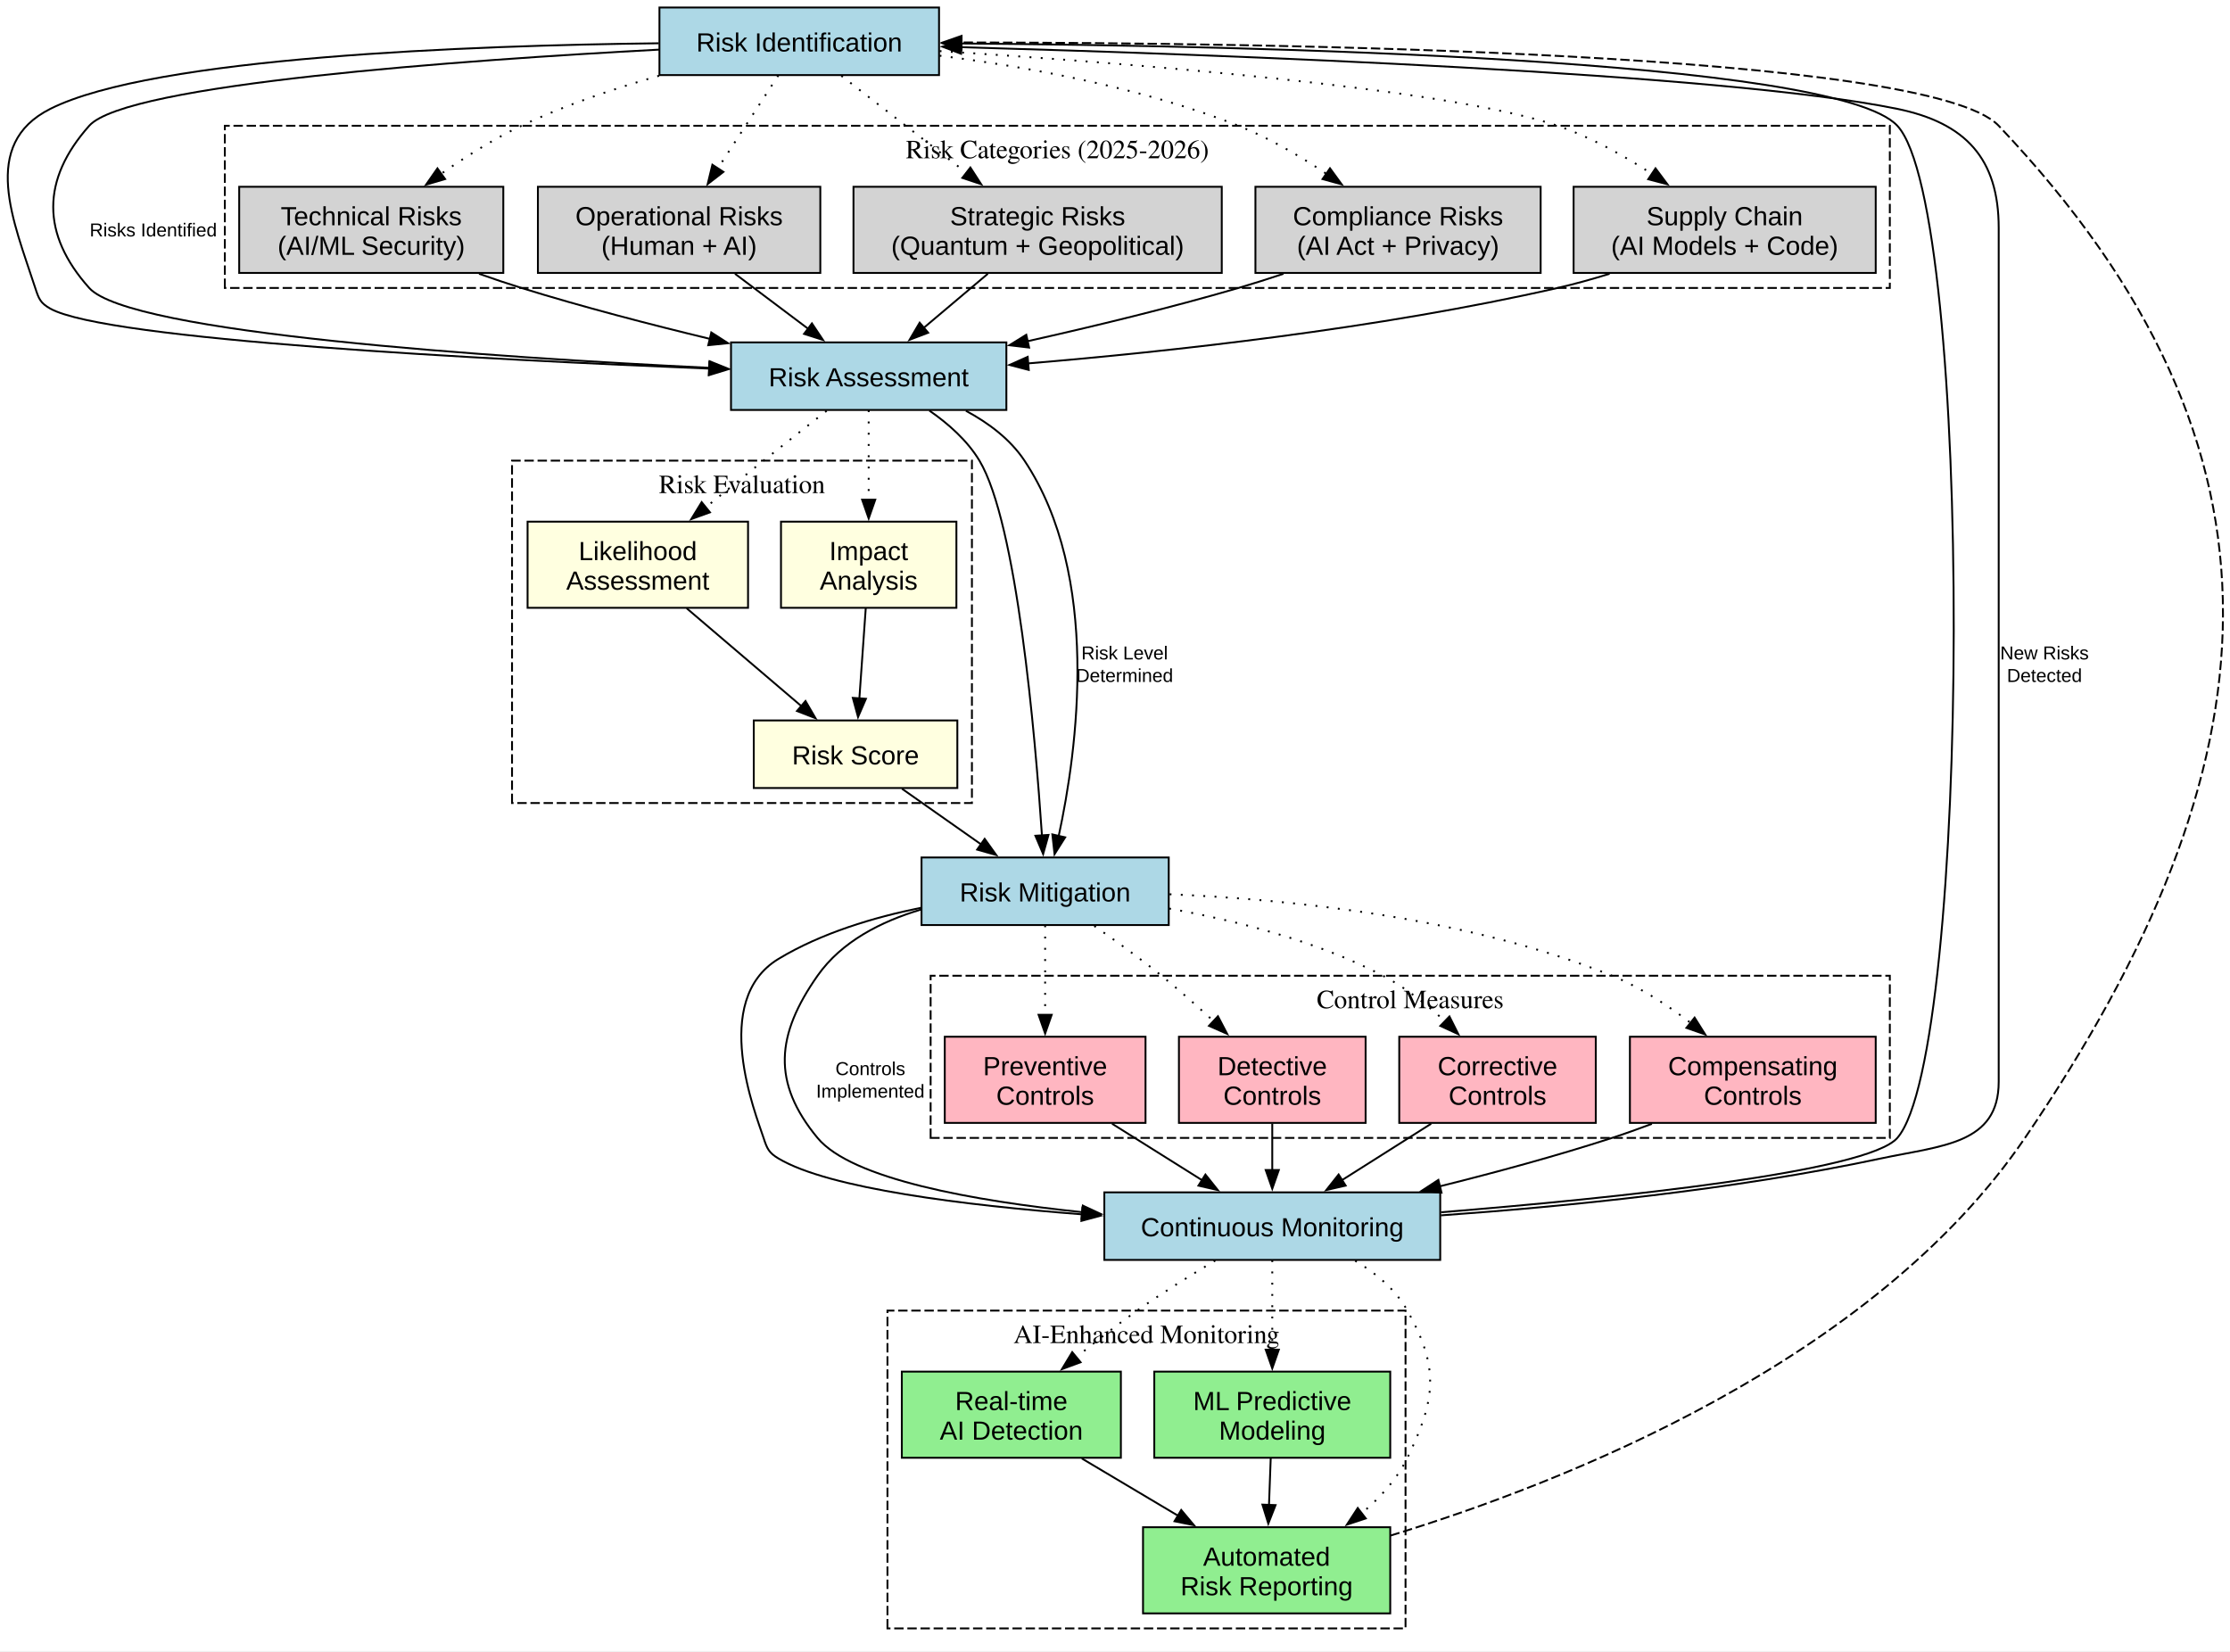
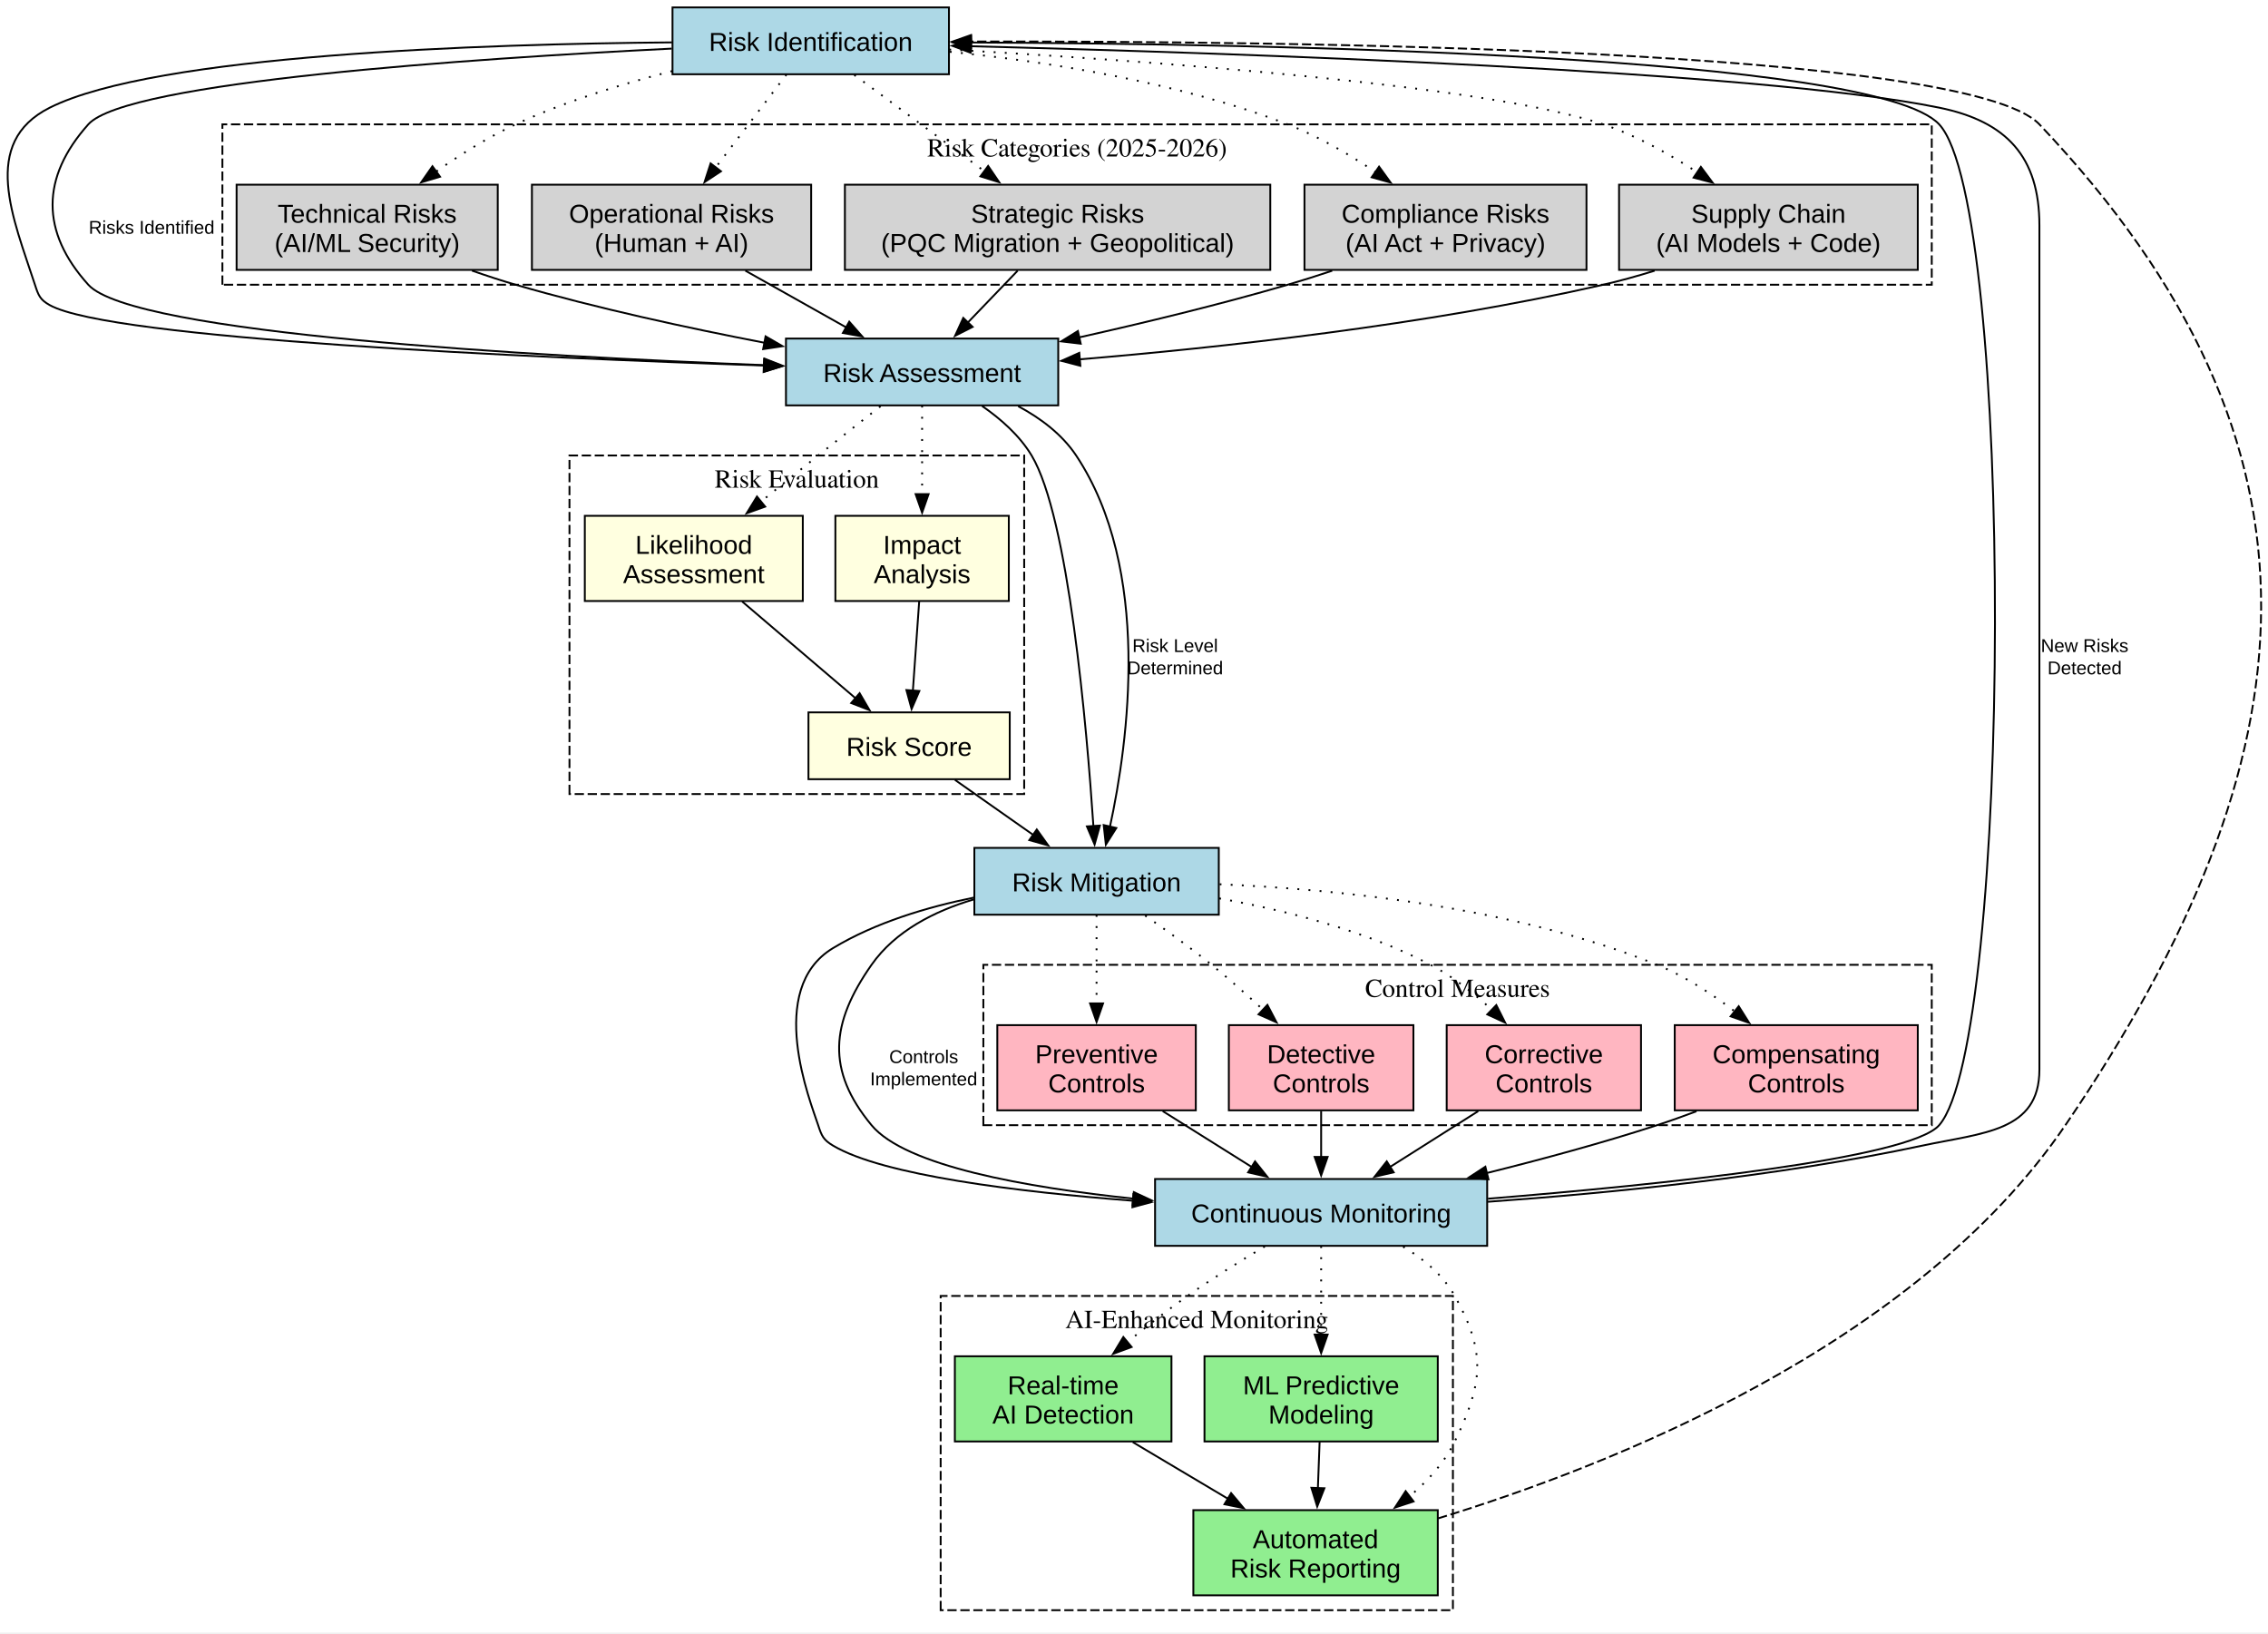
- <svg xmlns="http://www.w3.org/2000/svg" width="1188pt" height="880pt" viewBox="0.00 0.00 1188.00 880.00">
+ <svg xmlns="http://www.w3.org/2000/svg" width="1222pt" height="880pt" viewBox="0.00 0.00 1222.00 880.00">
  <g id="graph0" class="graph" transform="scale(1 1) rotate(0) translate(4 875.5)">
-     <polygon fill="white" stroke="none" points="-4,4 -4,-875.5 1184.29,-875.5 1184.29,4 -4,4" />
+     <polygon fill="white" stroke="none" points="-4,4 -4,-875.5 1218.34,-875.5 1218.34,4 -4,4" />
    <g id="clust1" class="cluster">
-       <polygon fill="none" stroke="black" stroke-dasharray="5,2" points="115.78,-722.1 115.78,-808.5 1002.78,-808.5 1002.78,-722.1 115.78,-722.1" />
-       <text xml:space="preserve" text-anchor="middle" x="559.28" y="-791.2" font-family="Times,serif" font-size="14.00">Risk Categories (2025-2026)</text>
+       <polygon fill="none" stroke="black" stroke-dasharray="5,2" points="115.83,-722.1 115.83,-808.5 1036.83,-808.5 1036.83,-722.1 115.83,-722.1" />
+       <text xml:space="preserve" text-anchor="middle" x="576.33" y="-791.2" font-family="Times,serif" font-size="14.00">Risk Categories (2025-2026)</text>
    </g>
    <g id="clust2" class="cluster">
-       <polygon fill="none" stroke="black" stroke-dasharray="5,2" points="268.78,-447.7 268.78,-630.1 513.78,-630.1 513.78,-447.7 268.78,-447.7" />
-       <text xml:space="preserve" text-anchor="middle" x="391.28" y="-612.8" font-family="Times,serif" font-size="14.00">Risk Evaluation</text>
+       <polygon fill="none" stroke="black" stroke-dasharray="5,2" points="302.83,-447.7 302.83,-630.1 547.83,-630.1 547.83,-447.7 302.83,-447.7" />
+       <text xml:space="preserve" text-anchor="middle" x="425.33" y="-612.8" font-family="Times,serif" font-size="14.00">Risk Evaluation</text>
    </g>
    <g id="clust3" class="cluster">
-       <polygon fill="none" stroke="black" stroke-dasharray="5,2" points="491.78,-269.3 491.78,-355.7 1002.78,-355.7 1002.78,-269.3 491.78,-269.3" />
-       <text xml:space="preserve" text-anchor="middle" x="747.28" y="-338.4" font-family="Times,serif" font-size="14.00">Control Measures</text>
+       <polygon fill="none" stroke="black" stroke-dasharray="5,2" points="525.83,-269.3 525.83,-355.7 1036.83,-355.7 1036.83,-269.3 525.83,-269.3" />
+       <text xml:space="preserve" text-anchor="middle" x="781.33" y="-338.4" font-family="Times,serif" font-size="14.00">Control Measures</text>
    </g>
    <g id="clust4" class="cluster">
-       <polygon fill="none" stroke="black" stroke-dasharray="5,2" points="468.78,-8 468.78,-177.3 744.78,-177.3 744.78,-8 468.78,-8" />
-       <text xml:space="preserve" text-anchor="middle" x="606.78" y="-160" font-family="Times,serif" font-size="14.00">AI-Enhanced Monitoring</text>
+       <polygon fill="none" stroke="black" stroke-dasharray="5,2" points="502.83,-8 502.83,-177.3 778.83,-177.3 778.83,-8 502.83,-8" />
+       <text xml:space="preserve" text-anchor="middle" x="640.83" y="-160" font-family="Times,serif" font-size="14.00">AI-Enhanced Monitoring</text>
    </g>
    <g id="node1" class="node">
-       <polygon fill="lightblue" stroke="black" points="496.26,-871.5 347.31,-871.5 347.31,-835.5 496.26,-835.5 496.26,-871.5" />
-       <text xml:space="preserve" text-anchor="middle" x="421.78" y="-848.08" font-family="Arial" font-size="14.00">Risk Identification</text>
+       <polygon fill="lightblue" stroke="black" points="507.3,-871.5 358.35,-871.5 358.35,-835.5 507.3,-835.5 507.3,-871.5" />
+       <text xml:space="preserve" text-anchor="middle" x="432.83" y="-848.08" font-family="Arial" font-size="14.00">Risk Identification</text>
    </g>
    <g id="node2" class="node">
-       <polygon fill="lightblue" stroke="black" points="532.13,-693.1 385.43,-693.1 385.43,-657.1 532.13,-657.1 532.13,-693.1" />
-       <text xml:space="preserve" text-anchor="middle" x="458.78" y="-669.68" font-family="Arial" font-size="14.00">Risk Assessment</text>
+       <polygon fill="lightblue" stroke="black" points="566.18,-693.1 419.48,-693.1 419.48,-657.1 566.18,-657.1 566.18,-693.1" />
+       <text xml:space="preserve" text-anchor="middle" x="492.83" y="-669.68" font-family="Arial" font-size="14.00">Risk Assessment</text>
    </g>
    <g id="edge1" class="edge">
-       <path fill="none" stroke="black" d="M346.95,-852.45C247.46,-851.29 77.77,-845.14 22.78,-817.5 -14.99,-798.51 3.33,-757.32 14.78,-722.1 16.65,-716.35 17.51,-714.06 22.78,-711.1 52.58,-694.39 255.91,-683.88 374.09,-679.11" />
-       <polygon fill="black" stroke="black" points="373.89,-682.62 383.74,-678.72 373.61,-675.62 373.89,-682.62" />
+       <path fill="none" stroke="black" d="M358.09,-852.67C256.18,-851.8 79.75,-846.03 22.83,-817.5 -14.96,-798.56 3.26,-757.66 14.83,-722.1 16.7,-716.35 17.55,-714.04 22.83,-711.1 55.53,-692.89 281.59,-682.83 407.9,-678.57" />
+       <polygon fill="black" stroke="black" points="407.67,-682.08 417.54,-678.25 407.43,-675.09 407.67,-682.08" />
    </g>
    <g id="edge34" class="edge">
-       <path fill="none" stroke="black" d="M347.23,-849.07C242.78,-843.48 63.34,-830.75 43.53,-808.5 18,-779.82 17.92,-750.71 43.53,-722.1 65.16,-697.95 259.13,-685.09 374.16,-679.54" />
-       <polygon fill="black" stroke="black" points="374.05,-683.05 383.87,-679.08 373.72,-676.05 374.05,-683.05" />
-       <text xml:space="preserve" text-anchor="middle" x="77.66" y="-749.55" font-family="Arial" font-size="10.00">Risks Identified</text>
+       <path fill="none" stroke="black" d="M357.9,-849.31C250.69,-843.98 64.11,-831.48 43.58,-808.5 17.99,-779.86 17.84,-750.6 43.58,-722.1 67.49,-695.61 284.62,-683.53 408.04,-678.77" />
+       <polygon fill="black" stroke="black" points="407.95,-682.27 417.81,-678.4 407.68,-675.28 407.95,-682.27" />
+       <text xml:space="preserve" text-anchor="middle" x="77.7" y="-749.55" font-family="Arial" font-size="10.00">Risks Identified</text>
    </g>
    <g id="node5" class="node">
-       <polygon fill="lightgrey" stroke="black" points="264.13,-776 123.43,-776 123.43,-730.1 264.13,-730.1 264.13,-776" />
-       <text xml:space="preserve" text-anchor="middle" x="193.78" y="-755.5" font-family="Arial" font-size="14.00">Technical Risks</text>
-       <text xml:space="preserve" text-anchor="middle" x="193.78" y="-739.75" font-family="Arial" font-size="14.00">(AI/ML Security)</text>
+       <polygon fill="lightgrey" stroke="black" points="264.18,-776 123.48,-776 123.48,-730.1 264.18,-730.1 264.18,-776" />
+       <text xml:space="preserve" text-anchor="middle" x="193.83" y="-755.5" font-family="Arial" font-size="14.00">Technical Risks</text>
+       <text xml:space="preserve" text-anchor="middle" x="193.83" y="-739.75" font-family="Arial" font-size="14.00">(AI/ML Security)</text>
    </g>
    <g id="edge5" class="edge">
-       <path fill="none" stroke="black" stroke-dasharray="1,5" d="M347.1,-835.14C323.1,-828.3 296.79,-819.42 273.78,-808.5 259.01,-801.48 243.9,-791.93 230.85,-782.78" />
-       <polygon fill="black" stroke="black" points="233.13,-780.11 222.97,-777.12 229.04,-785.8 233.13,-780.11" />
+       <path fill="none" stroke="black" stroke-dasharray="1,5" d="M358.22,-837.22C330.96,-830.26 300.34,-820.78 273.83,-808.5 258.98,-801.62 243.86,-792.1 230.81,-782.94" />
+       <polygon fill="black" stroke="black" points="233.1,-780.28 222.94,-777.26 229.01,-785.95 233.1,-780.28" />
    </g>
    <g id="node6" class="node">
-       <polygon fill="lightgrey" stroke="black" points="433.01,-776 282.56,-776 282.56,-730.1 433.01,-730.1 433.01,-776" />
-       <text xml:space="preserve" text-anchor="middle" x="357.78" y="-755.5" font-family="Arial" font-size="14.00">Operational Risks</text>
-       <text xml:space="preserve" text-anchor="middle" x="357.78" y="-739.75" font-family="Arial" font-size="14.00">(Human + AI)</text>
+       <polygon fill="lightgrey" stroke="black" points="433.05,-776 282.6,-776 282.6,-730.1 433.05,-730.1 433.05,-776" />
+       <text xml:space="preserve" text-anchor="middle" x="357.83" y="-755.5" font-family="Arial" font-size="14.00">Operational Risks</text>
+       <text xml:space="preserve" text-anchor="middle" x="357.83" y="-739.75" font-family="Arial" font-size="14.00">(Human + AI)</text>
    </g>
    <g id="edge6" class="edge">
-       <path fill="none" stroke="black" stroke-dasharray="1,5" d="M410.64,-835.35C401.71,-821.63 388.96,-802.01 378.22,-785.49" />
-       <polygon fill="black" stroke="black" points="381.38,-783.93 373,-777.45 375.51,-787.74 381.38,-783.93" />
+       <path fill="none" stroke="black" stroke-dasharray="1,5" d="M419.76,-835.35C409.21,-821.5 394.09,-801.65 381.42,-785.02" />
+       <polygon fill="black" stroke="black" points="384.45,-783.22 375.61,-777.39 378.88,-787.46 384.45,-783.22" />
    </g>
    <g id="node7" class="node">
-       <polygon fill="lightgrey" stroke="black" points="646.88,-776 450.68,-776 450.68,-730.1 646.88,-730.1 646.88,-776" />
-       <text xml:space="preserve" text-anchor="middle" x="548.78" y="-755.5" font-family="Arial" font-size="14.00">Strategic Risks</text>
-       <text xml:space="preserve" text-anchor="middle" x="548.78" y="-739.75" font-family="Arial" font-size="14.00">(Quantum + Geopolitical)</text>
+       <polygon fill="lightgrey" stroke="black" points="680.43,-776 451.23,-776 451.23,-730.1 680.43,-730.1 680.43,-776" />
+       <text xml:space="preserve" text-anchor="middle" x="565.83" y="-755.5" font-family="Arial" font-size="14.00">Strategic Risks</text>
+       <text xml:space="preserve" text-anchor="middle" x="565.83" y="-739.75" font-family="Arial" font-size="14.00">(PQC Migration + Geopolitical)</text>
    </g>
    <g id="edge7" class="edge">
-       <path fill="none" stroke="black" stroke-dasharray="1,5" d="M444.2,-835.13C462.64,-820.83 489.19,-800.25 510.92,-783.4" />
-       <polygon fill="black" stroke="black" points="512.95,-786.26 518.7,-777.37 508.66,-780.73 512.95,-786.26" />
+       <path fill="none" stroke="black" stroke-dasharray="1,5" d="M456.3,-835.13C475.7,-820.76 503.66,-800.07 526.48,-783.18" />
+       <polygon fill="black" stroke="black" points="528.41,-786.1 534.36,-777.34 524.24,-780.48 528.41,-786.1" />
    </g>
    <g id="node8" class="node">
-       <polygon fill="lightgrey" stroke="black" points="816.76,-776 664.81,-776 664.81,-730.1 816.76,-730.1 816.76,-776" />
-       <text xml:space="preserve" text-anchor="middle" x="740.78" y="-755.5" font-family="Arial" font-size="14.00">Compliance Risks</text>
-       <text xml:space="preserve" text-anchor="middle" x="740.78" y="-739.75" font-family="Arial" font-size="14.00">(AI Act + Privacy)</text>
+       <polygon fill="lightgrey" stroke="black" points="850.8,-776 698.85,-776 698.85,-730.1 850.8,-730.1 850.8,-776" />
+       <text xml:space="preserve" text-anchor="middle" x="774.83" y="-755.5" font-family="Arial" font-size="14.00">Compliance Risks</text>
+       <text xml:space="preserve" text-anchor="middle" x="774.83" y="-739.75" font-family="Arial" font-size="14.00">(AI Act + Privacy)</text>
    </g>
    <g id="edge8" class="edge">
-       <path fill="none" stroke="black" stroke-dasharray="1,5" d="M496.54,-845.83C543.52,-839.86 604.68,-828.78 655.78,-808.5 672.06,-802.04 688.58,-792.33 702.68,-782.88" />
-       <polygon fill="black" stroke="black" points="704.53,-785.85 710.77,-777.29 700.56,-780.1 704.53,-785.85" />
+       <path fill="none" stroke="black" stroke-dasharray="1,5" d="M507.76,-847.6C560.18,-842.29 631.05,-831.27 689.83,-808.5 706.29,-802.12 722.96,-792.33 737.13,-782.8" />
+       <polygon fill="black" stroke="black" points="739.04,-785.73 745.26,-777.15 735.05,-779.98 739.04,-785.73" />
    </g>
    <g id="node9" class="node">
-       <polygon fill="lightgrey" stroke="black" points="995.26,-776 834.31,-776 834.31,-730.1 995.26,-730.1 995.26,-776" />
-       <text xml:space="preserve" text-anchor="middle" x="914.78" y="-755.5" font-family="Arial" font-size="14.00">Supply Chain</text>
-       <text xml:space="preserve" text-anchor="middle" x="914.78" y="-739.75" font-family="Arial" font-size="14.00">(AI Models + Code)</text>
+       <polygon fill="lightgrey" stroke="black" points="1029.3,-776 868.35,-776 868.35,-730.1 1029.3,-730.1 1029.3,-776" />
+       <text xml:space="preserve" text-anchor="middle" x="948.83" y="-755.5" font-family="Arial" font-size="14.00">Supply Chain</text>
+       <text xml:space="preserve" text-anchor="middle" x="948.83" y="-739.75" font-family="Arial" font-size="14.00">(AI Models + Code)</text>
    </g>
    <g id="edge9" class="edge">
-       <path fill="none" stroke="black" stroke-dasharray="1,5" d="M496.57,-848.28C596.18,-841.98 766.69,-828.66 825.78,-808.5 843.36,-802.5 861.14,-792.57 876.13,-782.83" />
-       <polygon fill="black" stroke="black" points="877.95,-785.82 884.3,-777.33 874.05,-780.01 877.95,-785.82" />
+       <path fill="none" stroke="black" stroke-dasharray="1,5" d="M507.45,-848.8C612.03,-842.93 796.46,-829.91 859.83,-808.5 877.56,-802.51 895.49,-792.48 910.55,-782.65" />
+       <polygon fill="black" stroke="black" points="912.43,-785.6 918.76,-777.11 908.51,-779.8 912.43,-785.6" />
    </g>
    <g id="node3" class="node">
-       <polygon fill="lightblue" stroke="black" points="618.63,-418.7 486.93,-418.7 486.93,-382.7 618.63,-382.7 618.63,-418.7" />
-       <text xml:space="preserve" text-anchor="middle" x="552.78" y="-395.27" font-family="Arial" font-size="14.00">Risk Mitigation</text>
+       <polygon fill="lightblue" stroke="black" points="652.68,-418.7 520.98,-418.7 520.98,-382.7 652.68,-382.7 652.68,-418.7" />
+       <text xml:space="preserve" text-anchor="middle" x="586.83" y="-395.27" font-family="Arial" font-size="14.00">Risk Mitigation</text>
    </g>
    <g id="edge2" class="edge">
-       <path fill="none" stroke="black" d="M491.09,-656.77C501.18,-649.8 511.33,-640.83 517.78,-630.1 537.72,-596.92 547.49,-483.99 551.09,-430.39" />
-       <polygon fill="black" stroke="black" points="554.57,-430.72 551.72,-420.52 547.59,-430.27 554.57,-430.72" />
+       <path fill="none" stroke="black" d="M525.14,-656.77C535.22,-649.8 545.38,-640.83 551.83,-630.1 571.76,-596.92 581.53,-483.99 585.13,-430.39" />
+       <polygon fill="black" stroke="black" points="588.62,-430.72 585.77,-420.52 581.63,-430.27 588.62,-430.72" />
    </g>
    <g id="edge35" class="edge">
-       <path fill="none" stroke="black" d="M510.57,-656.65C522.65,-650.17 534.2,-641.51 541.78,-630.1 582.63,-568.67 569.97,-476.08 559.96,-429.93" />
-       <polygon fill="black" stroke="black" points="563.44,-429.42 557.79,-420.46 556.62,-430.99 563.44,-429.42" />
-       <text xml:space="preserve" text-anchor="middle" x="595.12" y="-524.2" font-family="Arial" font-size="10.00">Risk Level</text>
-       <text xml:space="preserve" text-anchor="middle" x="595.12" y="-512.2" font-family="Arial" font-size="10.00">Determined</text>
+       <path fill="none" stroke="black" d="M544.61,-656.65C556.7,-650.17 568.24,-641.51 575.83,-630.1 616.67,-568.67 604.02,-476.08 594.01,-429.93" />
+       <polygon fill="black" stroke="black" points="597.48,-429.42 591.83,-420.46 590.66,-430.99 597.48,-429.42" />
+       <text xml:space="preserve" text-anchor="middle" x="629.17" y="-524.2" font-family="Arial" font-size="10.00">Risk Level</text>
+       <text xml:space="preserve" text-anchor="middle" x="629.17" y="-512.2" font-family="Arial" font-size="10.00">Determined</text>
    </g>
    <g id="node10" class="node">
-       <polygon fill="lightyellow" stroke="black" points="394.51,-597.6 277.06,-597.6 277.06,-551.7 394.51,-551.7 394.51,-597.6" />
-       <text xml:space="preserve" text-anchor="middle" x="335.78" y="-577.1" font-family="Arial" font-size="14.00">Likelihood</text>
-       <text xml:space="preserve" text-anchor="middle" x="335.78" y="-561.35" font-family="Arial" font-size="14.00">Assessment</text>
+       <polygon fill="lightyellow" stroke="black" points="428.55,-597.6 311.1,-597.6 311.1,-551.7 428.55,-551.7 428.55,-597.6" />
+       <text xml:space="preserve" text-anchor="middle" x="369.83" y="-577.1" font-family="Arial" font-size="14.00">Likelihood</text>
+       <text xml:space="preserve" text-anchor="middle" x="369.83" y="-561.35" font-family="Arial" font-size="14.00">Assessment</text>
    </g>
    <g id="edge15" class="edge">
-       <path fill="none" stroke="black" stroke-dasharray="1,5" d="M436.37,-656.63C426.1,-648.59 413.79,-638.9 402.78,-630.1 392.74,-622.08 381.91,-613.32 371.94,-605.22" />
-       <polygon fill="black" stroke="black" points="374.22,-602.56 364.26,-598.96 369.8,-607.99 374.22,-602.56" />
+       <path fill="none" stroke="black" stroke-dasharray="1,5" d="M470.42,-656.63C460.15,-648.59 447.84,-638.9 436.83,-630.1 426.79,-622.08 415.96,-613.32 405.99,-605.22" />
+       <polygon fill="black" stroke="black" points="408.27,-602.56 398.3,-598.96 403.85,-607.99 408.27,-602.56" />
    </g>
    <g id="node11" class="node">
-       <polygon fill="lightyellow" stroke="black" points="505.51,-597.6 412.06,-597.6 412.06,-551.7 505.51,-551.7 505.51,-597.6" />
-       <text xml:space="preserve" text-anchor="middle" x="458.78" y="-577.1" font-family="Arial" font-size="14.00">Impact</text>
-       <text xml:space="preserve" text-anchor="middle" x="458.78" y="-561.35" font-family="Arial" font-size="14.00">Analysis</text>
+       <polygon fill="lightyellow" stroke="black" points="539.55,-597.6 446.1,-597.6 446.1,-551.7 539.55,-551.7 539.55,-597.6" />
+       <text xml:space="preserve" text-anchor="middle" x="492.83" y="-577.1" font-family="Arial" font-size="14.00">Impact</text>
+       <text xml:space="preserve" text-anchor="middle" x="492.83" y="-561.35" font-family="Arial" font-size="14.00">Analysis</text>
    </g>
    <g id="edge16" class="edge">
-       <path fill="none" stroke="black" stroke-dasharray="1,5" d="M458.78,-656.95C458.78,-643.74 458.78,-625.07 458.78,-608.95" />
-       <polygon fill="black" stroke="black" points="462.28,-609.3 458.78,-599.3 455.28,-609.3 462.28,-609.3" />
+       <path fill="none" stroke="black" stroke-dasharray="1,5" d="M492.83,-656.95C492.83,-643.74 492.83,-625.07 492.83,-608.95" />
+       <polygon fill="black" stroke="black" points="496.33,-609.3 492.83,-599.3 489.33,-609.3 496.33,-609.3" />
    </g>
    <g id="node4" class="node">
-       <polygon fill="lightblue" stroke="black" points="763.26,-240.3 584.31,-240.3 584.31,-204.3 763.26,-204.3 763.26,-240.3" />
-       <text xml:space="preserve" text-anchor="middle" x="673.78" y="-216.88" font-family="Arial" font-size="14.00">Continuous Monitoring</text>
+       <polygon fill="lightblue" stroke="black" points="797.3,-240.3 618.35,-240.3 618.35,-204.3 797.3,-204.3 797.3,-240.3" />
+       <text xml:space="preserve" text-anchor="middle" x="707.83" y="-216.88" font-family="Arial" font-size="14.00">Continuous Monitoring</text>
    </g>
    <g id="edge3" class="edge">
-       <path fill="none" stroke="black" d="M486.68,-391.91C461.6,-386.84 433.61,-378.47 410.78,-364.7 374.04,-342.53 398.75,-281.71 402.78,-269.3 404.65,-263.55 405.59,-261.39 410.78,-258.3 437.7,-242.27 510.27,-233.39 572.38,-228.59" />
-       <polygon fill="black" stroke="black" points="572.62,-232.09 582.33,-227.86 572.1,-225.1 572.62,-232.09" />
+       <path fill="none" stroke="black" d="M520.72,-391.91C495.64,-386.84 467.65,-378.47 444.83,-364.7 408.09,-342.53 432.79,-281.71 436.83,-269.3 438.7,-263.55 439.63,-261.39 444.83,-258.3 471.75,-242.27 544.32,-233.39 606.42,-228.59" />
+       <polygon fill="black" stroke="black" points="606.66,-232.09 616.38,-227.86 606.15,-225.1 606.66,-232.09" />
    </g>
    <g id="edge36" class="edge">
-       <path fill="none" stroke="black" d="M486.58,-390.93C465.49,-384.66 444.32,-373.95 431.53,-355.7 409.49,-324.26 407.04,-298.88 431.53,-269.3 449.74,-247.31 514.76,-235.74 572.85,-229.71" />
-       <polygon fill="black" stroke="black" points="572.87,-233.23 582.48,-228.76 572.18,-226.26 572.87,-233.23" />
-       <text xml:space="preserve" text-anchor="middle" x="459.66" y="-302.75" font-family="Arial" font-size="10.00">Controls</text>
-       <text xml:space="preserve" text-anchor="middle" x="459.66" y="-290.75" font-family="Arial" font-size="10.00">Implemented</text>
+       <path fill="none" stroke="black" d="M520.63,-390.93C499.53,-384.66 478.37,-373.95 465.58,-355.7 443.54,-324.26 441.09,-298.88 465.58,-269.3 483.79,-247.31 548.8,-235.74 606.9,-229.71" />
+       <polygon fill="black" stroke="black" points="606.91,-233.23 616.52,-228.76 606.23,-226.26 606.91,-233.23" />
+       <text xml:space="preserve" text-anchor="middle" x="493.7" y="-302.75" font-family="Arial" font-size="10.00">Controls</text>
+       <text xml:space="preserve" text-anchor="middle" x="493.7" y="-290.75" font-family="Arial" font-size="10.00">Implemented</text>
    </g>
    <g id="node13" class="node">
-       <polygon fill="lightpink" stroke="black" points="606.26,-323.2 499.31,-323.2 499.31,-277.3 606.26,-277.3 606.26,-323.2" />
-       <text xml:space="preserve" text-anchor="middle" x="552.78" y="-302.7" font-family="Arial" font-size="14.00">Preventive</text>
-       <text xml:space="preserve" text-anchor="middle" x="552.78" y="-286.95" font-family="Arial" font-size="14.00">Controls</text>
+       <polygon fill="lightpink" stroke="black" points="640.3,-323.2 533.35,-323.2 533.35,-277.3 640.3,-277.3 640.3,-323.2" />
+       <text xml:space="preserve" text-anchor="middle" x="586.83" y="-302.7" font-family="Arial" font-size="14.00">Preventive</text>
+       <text xml:space="preserve" text-anchor="middle" x="586.83" y="-286.95" font-family="Arial" font-size="14.00">Controls</text>
    </g>
    <g id="edge20" class="edge">
-       <path fill="none" stroke="black" stroke-dasharray="1,5" d="M552.78,-382.55C552.78,-369.34 552.78,-350.67 552.78,-334.55" />
-       <polygon fill="black" stroke="black" points="556.28,-334.9 552.78,-324.9 549.28,-334.9 556.28,-334.9" />
+       <path fill="none" stroke="black" stroke-dasharray="1,5" d="M586.83,-382.55C586.83,-369.34 586.83,-350.67 586.83,-334.55" />
+       <polygon fill="black" stroke="black" points="590.33,-334.9 586.83,-324.9 583.33,-334.9 590.33,-334.9" />
    </g>
    <g id="node14" class="node">
-       <polygon fill="lightpink" stroke="black" points="723.51,-323.2 624.06,-323.2 624.06,-277.3 723.51,-277.3 723.51,-323.2" />
-       <text xml:space="preserve" text-anchor="middle" x="673.78" y="-302.7" font-family="Arial" font-size="14.00">Detective</text>
-       <text xml:space="preserve" text-anchor="middle" x="673.78" y="-286.95" font-family="Arial" font-size="14.00">Controls</text>
+       <polygon fill="lightpink" stroke="black" points="757.55,-323.2 658.1,-323.2 658.1,-277.3 757.55,-277.3 757.55,-323.2" />
+       <text xml:space="preserve" text-anchor="middle" x="707.83" y="-302.7" font-family="Arial" font-size="14.00">Detective</text>
+       <text xml:space="preserve" text-anchor="middle" x="707.83" y="-286.95" font-family="Arial" font-size="14.00">Controls</text>
    </g>
    <g id="edge21" class="edge">
-       <path fill="none" stroke="black" stroke-dasharray="1,5" d="M578.97,-382.22C590.23,-374.42 603.4,-364.93 614.78,-355.7 624.04,-348.19 633.7,-339.63 642.45,-331.55" />
-       <polygon fill="black" stroke="black" points="644.84,-334.11 649.75,-324.72 640.06,-329 644.84,-334.11" />
+       <path fill="none" stroke="black" stroke-dasharray="1,5" d="M613.01,-382.22C624.28,-374.42 637.45,-364.93 648.83,-355.7 658.08,-348.19 667.74,-339.63 676.49,-331.55" />
+       <polygon fill="black" stroke="black" points="678.88,-334.11 683.79,-324.72 674.1,-329 678.88,-334.11" />
    </g>
    <g id="node15" class="node">
-       <polygon fill="lightpink" stroke="black" points="846.13,-323.2 741.43,-323.2 741.43,-277.3 846.13,-277.3 846.13,-323.2" />
-       <text xml:space="preserve" text-anchor="middle" x="793.78" y="-302.7" font-family="Arial" font-size="14.00">Corrective</text>
-       <text xml:space="preserve" text-anchor="middle" x="793.78" y="-286.95" font-family="Arial" font-size="14.00">Controls</text>
+       <polygon fill="lightpink" stroke="black" points="880.18,-323.2 775.48,-323.2 775.48,-277.3 880.18,-277.3 880.18,-323.2" />
+       <text xml:space="preserve" text-anchor="middle" x="827.83" y="-302.7" font-family="Arial" font-size="14.00">Corrective</text>
+       <text xml:space="preserve" text-anchor="middle" x="827.83" y="-286.95" font-family="Arial" font-size="14.00">Controls</text>
    </g>
    <g id="edge22" class="edge">
-       <path fill="none" stroke="black" stroke-dasharray="1,5" d="M618.84,-391.48C654.14,-385.17 697.48,-374.27 732.78,-355.7 744.74,-349.41 756.23,-340.28 765.95,-331.28" />
-       <polygon fill="black" stroke="black" points="768.17,-334.01 772.92,-324.54 763.3,-328.98 768.17,-334.01" />
+       <path fill="none" stroke="black" stroke-dasharray="1,5" d="M652.89,-391.48C688.19,-385.17 731.52,-374.27 766.83,-355.7 778.78,-349.41 790.27,-340.28 800,-331.28" />
+       <polygon fill="black" stroke="black" points="802.21,-334.01 806.97,-324.54 797.35,-328.98 802.21,-334.01" />
    </g>
    <g id="node16" class="node">
-       <polygon fill="lightpink" stroke="black" points="995.26,-323.2 864.31,-323.2 864.31,-277.3 995.26,-277.3 995.26,-323.2" />
-       <text xml:space="preserve" text-anchor="middle" x="929.78" y="-302.7" font-family="Arial" font-size="14.00">Compensating</text>
-       <text xml:space="preserve" text-anchor="middle" x="929.78" y="-286.95" font-family="Arial" font-size="14.00">Controls</text>
+       <polygon fill="lightpink" stroke="black" points="1029.3,-323.2 898.35,-323.2 898.35,-277.3 1029.3,-277.3 1029.3,-323.2" />
+       <text xml:space="preserve" text-anchor="middle" x="963.83" y="-302.7" font-family="Arial" font-size="14.00">Compensating</text>
+       <text xml:space="preserve" text-anchor="middle" x="963.83" y="-286.95" font-family="Arial" font-size="14.00">Controls</text>
    </g>
    <g id="edge23" class="edge">
-       <path fill="none" stroke="black" stroke-dasharray="1,5" d="M619.07,-399.1C681.91,-396.46 777.85,-386.99 854.78,-355.7 869.63,-349.66 884.28,-340.08 896.63,-330.62" />
-       <polygon fill="black" stroke="black" points="898.78,-333.39 904.42,-324.42 894.41,-327.92 898.78,-333.39" />
+       <path fill="none" stroke="black" stroke-dasharray="1,5" d="M653.12,-399.1C715.95,-396.46 811.9,-386.99 888.83,-355.7 903.67,-349.66 918.32,-340.08 930.68,-330.62" />
+       <polygon fill="black" stroke="black" points="932.82,-333.39 938.46,-324.42 928.46,-327.92 932.82,-333.39" />
    </g>
    <g id="edge4" class="edge">
-       <path fill="none" stroke="black" d="M763.68,-229.69C856.8,-237.24 990.94,-251.12 1006.78,-269.3 1046.14,-314.47 1047.53,-764.58 1006.78,-808.5 973.61,-844.26 662.46,-851.14 507.97,-852.34" />
-       <polygon fill="black" stroke="black" points="508.16,-848.84 498.18,-852.41 508.21,-855.84 508.16,-848.84" />
+       <path fill="none" stroke="black" d="M797.73,-229.69C890.84,-237.24 1024.99,-251.12 1040.83,-269.3 1080.19,-314.47 1081.63,-764.63 1040.83,-808.5 1006.05,-845.89 678.16,-851.91 518.87,-852.61" />
+       <polygon fill="black" stroke="black" points="519.2,-849.11 509.21,-852.65 519.22,-856.11 519.2,-849.11" />
    </g>
    <g id="edge37" class="edge">
-       <path fill="none" stroke="black" d="M763.61,-228.04C829.08,-232.69 919.63,-241.62 997.78,-258.3 1030.44,-265.27 1060.78,-265.85 1060.78,-299.25 1060.78,-754.05 1060.78,-754.05 1060.78,-754.05 1060.78,-791.08 1043.06,-810.05 1006.78,-817.5 914.03,-836.56 646.87,-846.41 507.97,-850.36" />
-       <polygon fill="black" stroke="black" points="507.98,-846.86 498.08,-850.64 508.18,-853.86 507.98,-846.86" />
-       <text xml:space="preserve" text-anchor="middle" x="1085.16" y="-524.2" font-family="Arial" font-size="10.00">New Risks</text>
-       <text xml:space="preserve" text-anchor="middle" x="1085.16" y="-512.2" font-family="Arial" font-size="10.00">Detected</text>
+       <path fill="none" stroke="black" d="M797.65,-228.04C863.12,-232.69 953.67,-241.62 1031.83,-258.3 1064.49,-265.27 1094.83,-265.85 1094.83,-299.25 1094.83,-754.05 1094.83,-754.05 1094.83,-754.05 1094.83,-791.08 1077.11,-810.09 1040.83,-817.5 943.62,-837.36 662.2,-846.91 518.88,-850.59" />
+       <polygon fill="black" stroke="black" points="518.97,-847.09 509.06,-850.84 519.15,-854.09 518.97,-847.09" />
+       <text xml:space="preserve" text-anchor="middle" x="1119.2" y="-524.2" font-family="Arial" font-size="10.00">New Risks</text>
+       <text xml:space="preserve" text-anchor="middle" x="1119.2" y="-512.2" font-family="Arial" font-size="10.00">Detected</text>
    </g>
    <g id="node17" class="node">
-       <polygon fill="lightgreen" stroke="black" points="593.13,-144.8 476.43,-144.8 476.43,-98.9 593.13,-98.9 593.13,-144.8" />
-       <text xml:space="preserve" text-anchor="middle" x="534.78" y="-124.3" font-family="Arial" font-size="14.00">Real-time</text>
-       <text xml:space="preserve" text-anchor="middle" x="534.78" y="-108.55" font-family="Arial" font-size="14.00">AI Detection</text>
+       <polygon fill="lightgreen" stroke="black" points="627.18,-144.8 510.48,-144.8 510.48,-98.9 627.18,-98.9 627.18,-144.8" />
+       <text xml:space="preserve" text-anchor="middle" x="568.83" y="-124.3" font-family="Arial" font-size="14.00">Real-time</text>
+       <text xml:space="preserve" text-anchor="middle" x="568.83" y="-108.55" font-family="Arial" font-size="14.00">AI Detection</text>
    </g>
    <g id="edge28" class="edge">
-       <path fill="none" stroke="black" stroke-dasharray="1,5" d="M643.43,-203.98C630.36,-196.21 615.06,-186.69 601.78,-177.3 590.9,-169.6 579.49,-160.68 569.23,-152.32" />
-       <polygon fill="black" stroke="black" points="571.67,-149.79 561.73,-146.12 567.21,-155.18 571.67,-149.79" />
+       <path fill="none" stroke="black" stroke-dasharray="1,5" d="M677.48,-203.98C664.4,-196.21 649.1,-186.69 635.83,-177.3 624.94,-169.6 613.53,-160.68 603.28,-152.32" />
+       <polygon fill="black" stroke="black" points="605.71,-149.79 595.77,-146.12 601.25,-155.18 605.71,-149.79" />
    </g>
    <g id="node18" class="node">
-       <polygon fill="lightgreen" stroke="black" points="736.63,-144.8 610.93,-144.8 610.93,-98.9 736.63,-98.9 736.63,-144.8" />
-       <text xml:space="preserve" text-anchor="middle" x="673.78" y="-124.3" font-family="Arial" font-size="14.00">ML Predictive</text>
-       <text xml:space="preserve" text-anchor="middle" x="673.78" y="-108.55" font-family="Arial" font-size="14.00">Modeling</text>
+       <polygon fill="lightgreen" stroke="black" points="770.68,-144.8 644.98,-144.8 644.98,-98.9 770.68,-98.9 770.68,-144.8" />
+       <text xml:space="preserve" text-anchor="middle" x="707.83" y="-124.3" font-family="Arial" font-size="14.00">ML Predictive</text>
+       <text xml:space="preserve" text-anchor="middle" x="707.83" y="-108.55" font-family="Arial" font-size="14.00">Modeling</text>
    </g>
    <g id="edge29" class="edge">
-       <path fill="none" stroke="black" stroke-dasharray="1,5" d="M673.78,-204.15C673.78,-190.94 673.78,-172.27 673.78,-156.15" />
-       <polygon fill="black" stroke="black" points="677.28,-156.5 673.78,-146.5 670.28,-156.5 677.28,-156.5" />
+       <path fill="none" stroke="black" stroke-dasharray="1,5" d="M707.83,-204.15C707.83,-190.94 707.83,-172.27 707.83,-156.15" />
+       <polygon fill="black" stroke="black" points="711.33,-156.5 707.83,-146.5 704.33,-156.5 711.33,-156.5" />
    </g>
    <g id="node19" class="node">
-       <polygon fill="lightgreen" stroke="black" points="736.63,-61.9 604.93,-61.9 604.93,-16 736.63,-16 736.63,-61.9" />
-       <text xml:space="preserve" text-anchor="middle" x="670.78" y="-41.4" font-family="Arial" font-size="14.00">Automated</text>
-       <text xml:space="preserve" text-anchor="middle" x="670.78" y="-25.65" font-family="Arial" font-size="14.00">Risk Reporting</text>
+       <polygon fill="lightgreen" stroke="black" points="770.68,-61.9 638.98,-61.9 638.98,-16 770.68,-16 770.68,-61.9" />
+       <text xml:space="preserve" text-anchor="middle" x="704.83" y="-41.4" font-family="Arial" font-size="14.00">Automated</text>
+       <text xml:space="preserve" text-anchor="middle" x="704.83" y="-25.65" font-family="Arial" font-size="14.00">Risk Reporting</text>
    </g>
    <g id="edge30" class="edge">
-       <path fill="none" stroke="black" stroke-dasharray="1,5" d="M717.96,-203.85C729,-197.26 739.48,-188.54 745.78,-177.3 762.83,-146.91 761.01,-130.24 745.78,-98.9 740.18,-87.38 731.12,-77.44 721.2,-69.18" />
-       <polygon fill="black" stroke="black" points="723.59,-66.59 713.53,-63.27 719.32,-72.14 723.59,-66.59" />
+       <path fill="none" stroke="black" stroke-dasharray="1,5" d="M752.01,-203.85C763.04,-197.26 773.52,-188.54 779.83,-177.3 796.87,-146.91 795.06,-130.24 779.83,-98.9 774.23,-87.38 765.17,-77.44 755.25,-69.18" />
+       <polygon fill="black" stroke="black" points="757.63,-66.59 747.57,-63.27 753.36,-72.14 757.63,-66.59" />
    </g>
    <g id="edge10" class="edge">
-       <path fill="none" stroke="black" d="M251.19,-729.66C258.74,-726.98 266.42,-724.39 273.78,-722.1 306.3,-712.01 342.56,-702.6 374.3,-694.95" />
-       <polygon fill="black" stroke="black" points="374.93,-698.4 383.85,-692.67 373.31,-691.59 374.93,-698.4" />
+       <path fill="none" stroke="black" d="M250.29,-729.71C258.13,-726.96 266.14,-724.33 273.83,-722.1 317.48,-709.42 366.97,-698.73 407.85,-690.85" />
+       <polygon fill="black" stroke="black" points="408.49,-694.29 417.66,-688.98 407.18,-687.41 408.49,-694.29" />
    </g>
    <g id="edge11" class="edge">
-       <path fill="none" stroke="black" d="M387.54,-729.67C399.78,-720.47 413.99,-709.78 426.48,-700.39" />
-       <polygon fill="black" stroke="black" points="428.54,-703.22 434.43,-694.41 424.34,-697.62 428.54,-703.22" />
+       <path fill="none" stroke="black" d="M397.6,-729.67C414.77,-720.02 434.83,-708.73 452.1,-699.02" />
+       <polygon fill="black" stroke="black" points="453.58,-702.2 460.58,-694.24 450.15,-696.1 453.58,-702.2" />
    </g>
    <g id="edge12" class="edge">
-       <path fill="none" stroke="black" d="M522.27,-729.67C511.47,-720.56 498.94,-709.99 487.89,-700.66" />
-       <polygon fill="black" stroke="black" points="490.46,-698.25 480.56,-694.48 485.94,-703.6 490.46,-698.25" />
+       <path fill="none" stroke="black" d="M544.32,-729.67C535.91,-720.92 526.21,-710.83 517.51,-701.78" />
+       <polygon fill="black" stroke="black" points="520.05,-699.38 510.6,-694.59 515.01,-704.23 520.05,-699.38" />
    </g>
    <g id="edge13" class="edge">
-       <path fill="none" stroke="black" d="M679.76,-729.65C671.74,-726.97 663.59,-724.38 655.78,-722.1 619.28,-711.44 578.41,-701.57 543.4,-693.73" />
-       <polygon fill="black" stroke="black" points="544.25,-690.33 533.73,-691.58 542.73,-697.16 544.25,-690.33" />
+       <path fill="none" stroke="black" d="M713.8,-729.65C705.78,-726.97 697.64,-724.38 689.83,-722.1 653.32,-711.44 612.45,-701.57 577.44,-693.73" />
+       <polygon fill="black" stroke="black" points="578.29,-690.33 567.77,-691.58 576.78,-697.16 578.29,-690.33" />
    </g>
    <g id="edge14" class="edge">
-       <path fill="none" stroke="black" d="M853.48,-729.65C844.28,-726.8 834.84,-724.17 825.78,-722.1 730.36,-700.3 618.47,-688.15 543.54,-681.89" />
-       <polygon fill="black" stroke="black" points="544.06,-678.42 533.81,-681.09 543.49,-685.4 544.06,-678.42" />
+       <path fill="none" stroke="black" d="M887.52,-729.65C878.32,-726.8 868.89,-724.17 859.83,-722.1 764.41,-700.3 652.51,-688.15 577.58,-681.89" />
+       <polygon fill="black" stroke="black" points="578.1,-678.42 567.85,-681.09 577.53,-685.4 578.1,-678.42" />
    </g>
    <g id="node12" class="node">
-       <polygon fill="lightyellow" stroke="black" points="506.01,-491.7 397.56,-491.7 397.56,-455.7 506.01,-455.7 506.01,-491.7" />
-       <text xml:space="preserve" text-anchor="middle" x="451.78" y="-468.27" font-family="Arial" font-size="14.00">Risk Score</text>
+       <polygon fill="lightyellow" stroke="black" points="540.05,-491.7 431.6,-491.7 431.6,-455.7 540.05,-455.7 540.05,-491.7" />
+       <text xml:space="preserve" text-anchor="middle" x="485.83" y="-468.27" font-family="Arial" font-size="14.00">Risk Score</text>
    </g>
    <g id="edge17" class="edge">
-       <path fill="none" stroke="black" d="M361.82,-551.44C379.96,-535.97 404.16,-515.32 422.9,-499.34" />
-       <polygon fill="black" stroke="black" points="425.12,-502.05 430.45,-492.9 420.57,-496.72 425.12,-502.05" />
+       <path fill="none" stroke="black" d="M395.86,-551.44C414,-535.97 438.21,-515.32 456.94,-499.34" />
+       <polygon fill="black" stroke="black" points="459.16,-502.05 464.5,-492.9 454.62,-496.72 459.16,-502.05" />
    </g>
    <g id="edge18" class="edge">
-       <path fill="none" stroke="black" d="M457.23,-551.69C456.22,-537.35 454.88,-518.5 453.79,-503.03" />
-       <polygon fill="black" stroke="black" points="457.31,-503.24 453.11,-493.51 450.33,-503.73 457.31,-503.24" />
+       <path fill="none" stroke="black" d="M491.27,-551.69C490.26,-537.35 488.93,-518.5 487.83,-503.03" />
+       <polygon fill="black" stroke="black" points="491.36,-503.24 487.16,-493.51 484.37,-503.73 491.36,-503.24" />
    </g>
    <g id="edge19" class="edge">
-       <path fill="none" stroke="black" d="M476.49,-455.33C489.21,-446.39 504.91,-435.36 518.75,-425.62" />
-       <polygon fill="black" stroke="black" points="520.57,-428.62 526.74,-420.01 516.55,-422.89 520.57,-428.62" />
+       <path fill="none" stroke="black" d="M510.53,-455.33C523.25,-446.39 538.95,-435.36 552.8,-425.62" />
+       <polygon fill="black" stroke="black" points="554.62,-428.62 560.79,-420.01 550.59,-422.89 554.62,-428.62" />
    </g>
    <g id="edge24" class="edge">
-       <path fill="none" stroke="black" d="M588.43,-276.87C603.53,-267.4 621.12,-256.35 636.4,-246.76" />
-       <polygon fill="black" stroke="black" points="638.17,-249.79 644.78,-241.51 634.45,-243.86 638.17,-249.79" />
+       <path fill="none" stroke="black" d="M622.48,-276.87C637.57,-267.4 655.17,-256.35 670.45,-246.76" />
+       <polygon fill="black" stroke="black" points="672.21,-249.79 678.82,-241.51 668.49,-243.86 672.21,-249.79" />
    </g>
    <g id="edge25" class="edge">
-       <path fill="none" stroke="black" d="M673.78,-276.87C673.78,-269.11 673.78,-260.3 673.78,-252.09" />
-       <polygon fill="black" stroke="black" points="677.28,-252.21 673.78,-242.21 670.28,-252.21 677.28,-252.21" />
+       <path fill="none" stroke="black" d="M707.83,-276.87C707.83,-269.11 707.83,-260.3 707.83,-252.09" />
+       <polygon fill="black" stroke="black" points="711.33,-252.21 707.83,-242.21 704.33,-252.21 711.33,-252.21" />
    </g>
    <g id="edge26" class="edge">
-       <path fill="none" stroke="black" d="M758.43,-276.87C743.46,-267.4 726.01,-256.35 710.85,-246.76" />
-       <polygon fill="black" stroke="black" points="712.88,-243.9 702.55,-241.51 709.13,-249.82 712.88,-243.9" />
+       <path fill="none" stroke="black" d="M792.47,-276.87C777.5,-267.4 760.05,-256.35 744.9,-246.76" />
+       <polygon fill="black" stroke="black" points="746.92,-243.9 736.6,-241.51 743.18,-249.82 746.92,-243.9" />
    </g>
    <g id="edge27" class="edge">
-       <path fill="none" stroke="black" d="M876.02,-276.8C868.93,-274.13 861.72,-271.55 854.78,-269.3 825.26,-259.7 792.49,-250.84 763.04,-243.52" />
-       <polygon fill="black" stroke="black" points="763.95,-240.14 753.4,-241.15 762.28,-246.94 763.95,-240.14" />
+       <path fill="none" stroke="black" d="M910.06,-276.8C902.97,-274.13 895.76,-271.55 888.83,-269.3 859.3,-259.7 826.53,-250.84 797.09,-243.52" />
+       <polygon fill="black" stroke="black" points="797.99,-240.14 787.45,-241.15 796.32,-246.94 797.99,-240.14" />
    </g>
    <g id="edge31" class="edge">
-       <path fill="none" stroke="black" d="M572.31,-98.53C588.21,-89.07 606.92,-77.94 623.74,-67.94" />
-       <polygon fill="black" stroke="black" points="625.28,-71.09 632.08,-62.97 621.7,-65.08 625.28,-71.09" />
+       <path fill="none" stroke="black" d="M606.35,-98.53C622.26,-89.07 640.97,-77.94 657.78,-67.94" />
+       <polygon fill="black" stroke="black" points="659.32,-71.09 666.13,-62.97 655.74,-65.08 659.32,-71.09" />
    </g>
    <g id="edge32" class="edge">
-       <path fill="none" stroke="black" d="M672.96,-98.74C672.68,-91.05 672.35,-82.23 672.04,-73.8" />
-       <polygon fill="black" stroke="black" points="675.54,-73.69 671.67,-63.82 668.54,-73.95 675.54,-73.69" />
+       <path fill="none" stroke="black" d="M707.01,-98.74C706.72,-91.05 706.4,-82.23 706.08,-73.8" />
+       <polygon fill="black" stroke="black" points="709.58,-73.69 705.71,-63.82 702.59,-73.95 709.58,-73.69" />
    </g>
    <g id="edge33" class="edge">
-       <path fill="none" stroke="black" stroke-dasharray="5,2" d="M736.78,-57.45C828.84,-85.57 993.63,-150.14 1074.78,-269.3 1209.72,-467.44 1225.78,-634.59 1060.78,-808.5 1023.54,-847.76 673.5,-852.75 507.87,-852.89" />
-       <polygon fill="black" stroke="black" points="508.26,-849.39 498.26,-852.9 508.26,-856.39 508.26,-849.39" />
+       <path fill="none" stroke="black" stroke-dasharray="5,2" d="M770.82,-57.45C862.88,-85.57 1027.68,-150.14 1108.83,-269.3 1243.77,-467.44 1259.82,-634.59 1094.83,-808.5 1056.03,-849.39 689.49,-853.47 519.12,-853.13" />
+       <polygon fill="black" stroke="black" points="519.22,-849.63 509.21,-853.1 519.2,-856.63 519.22,-849.63" />
    </g>
  </g>
</svg>
